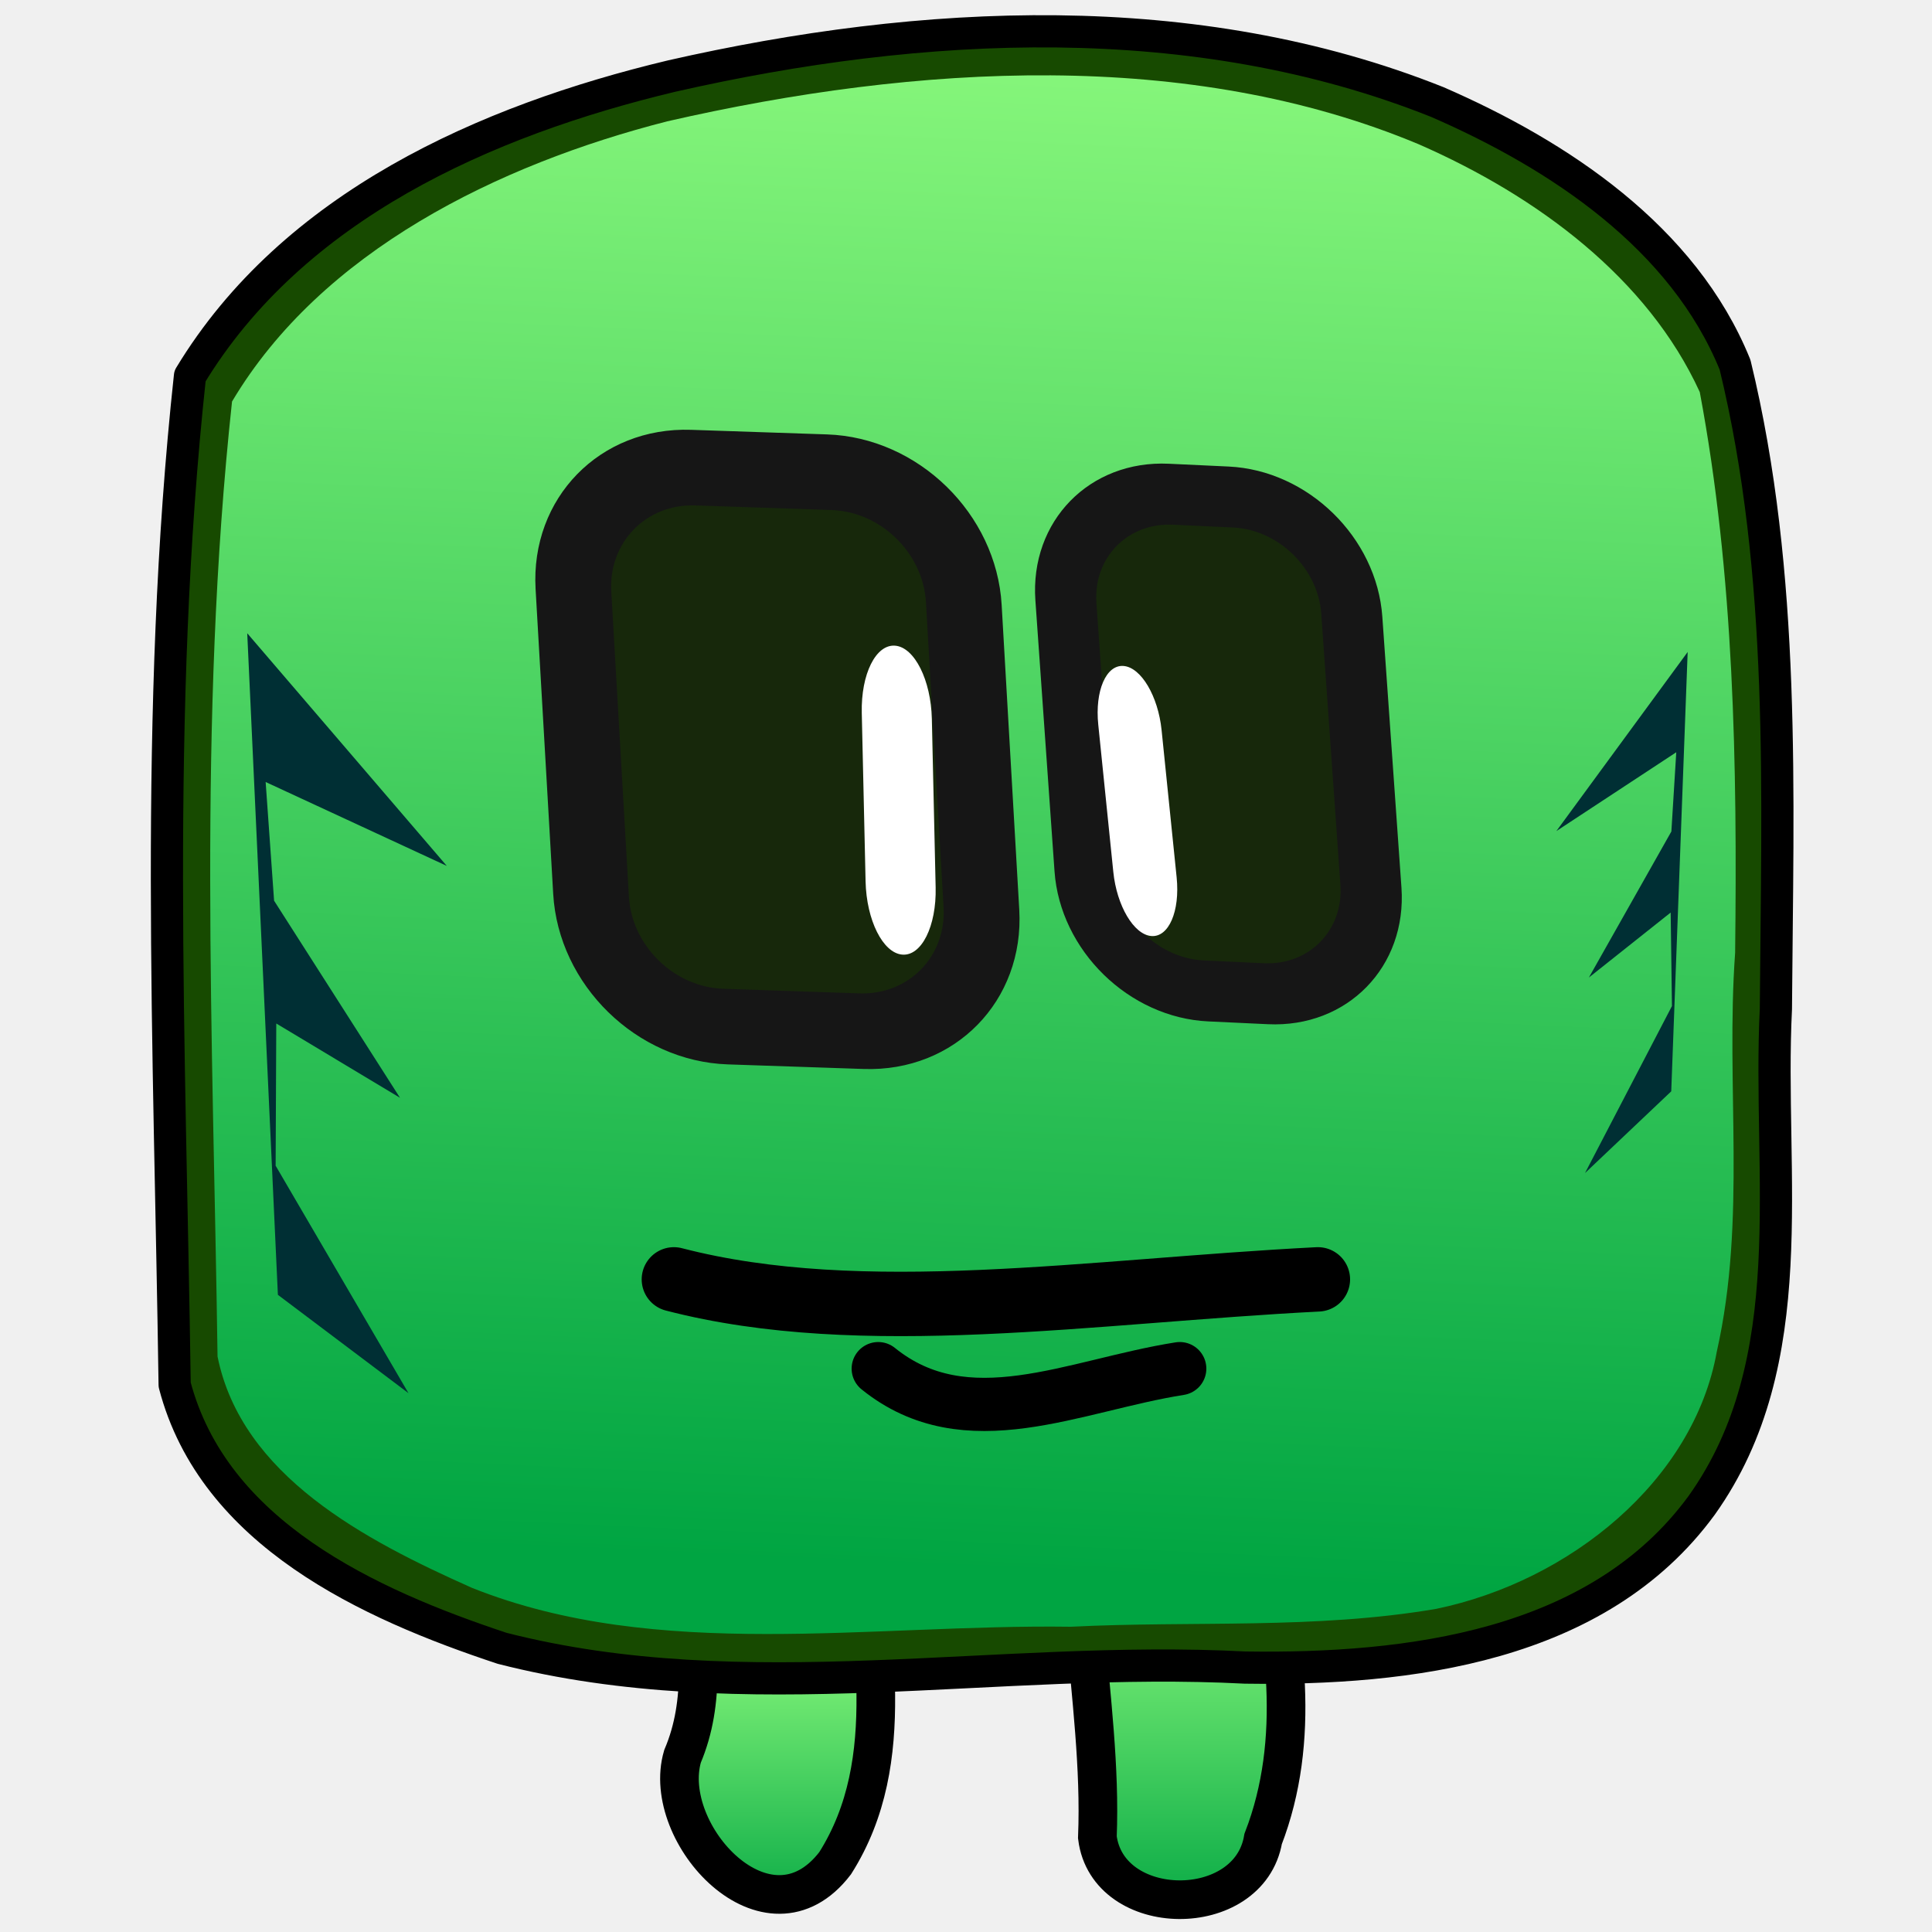
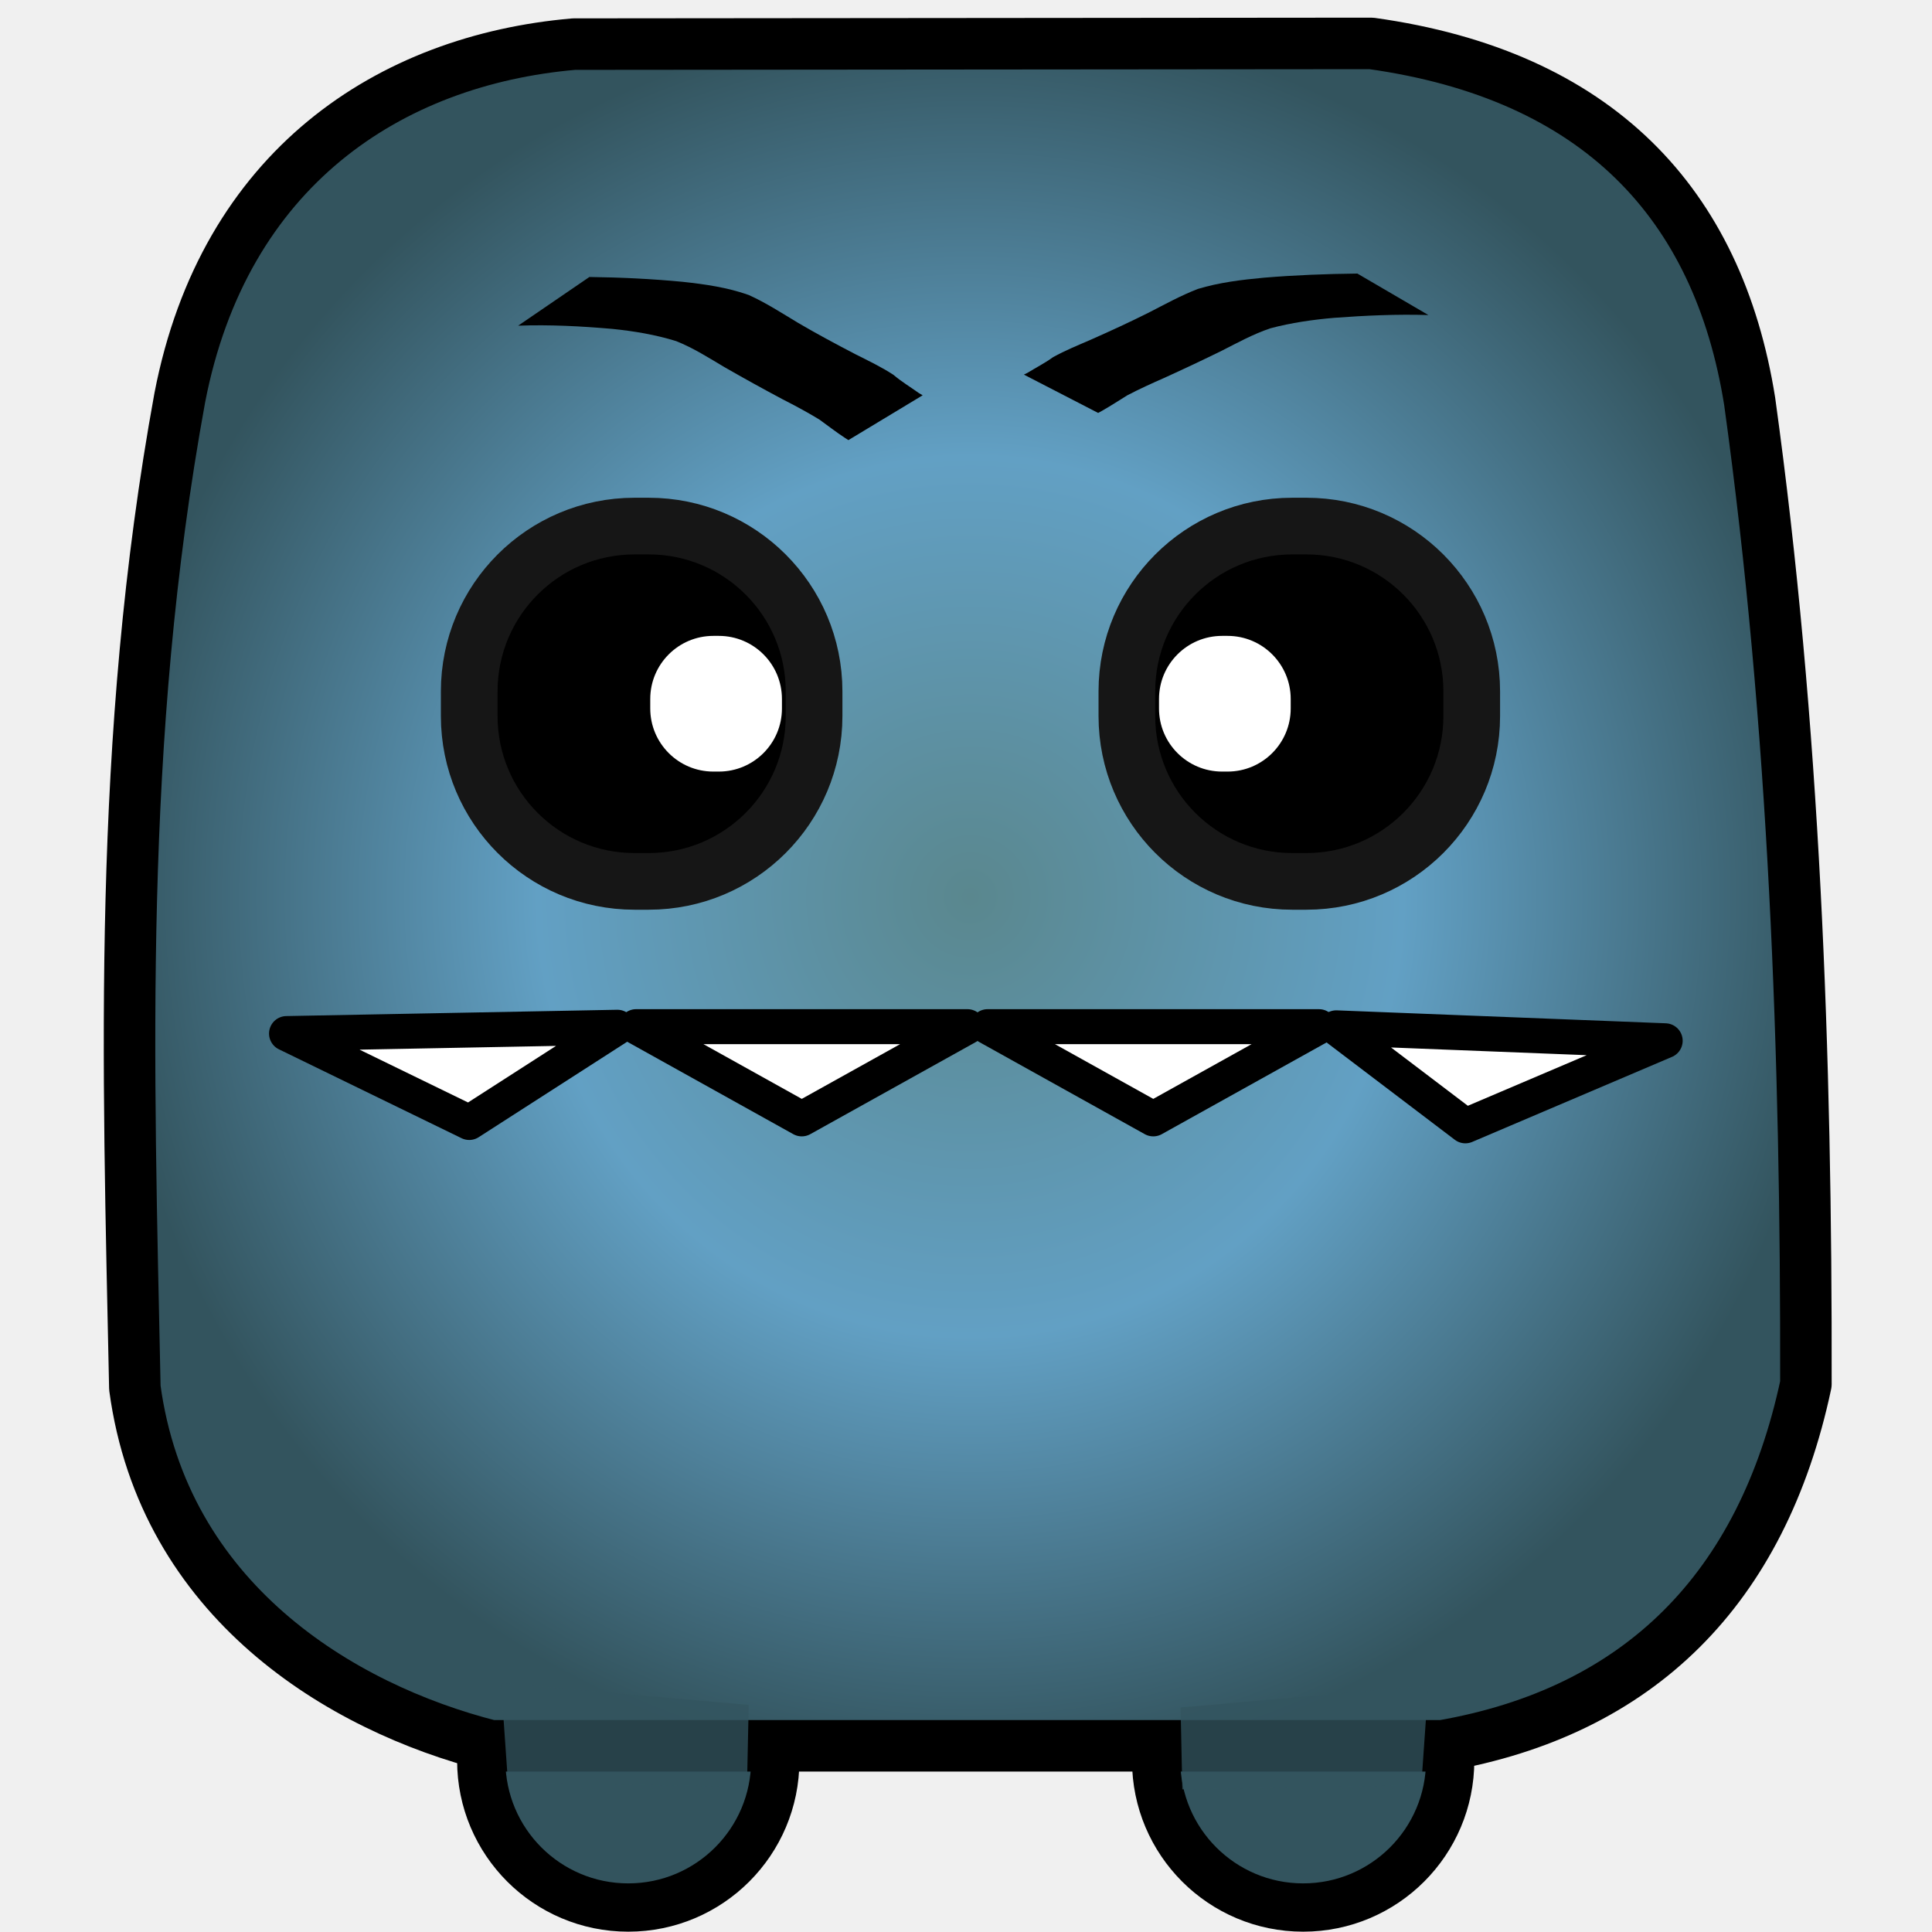
<svg xmlns="http://www.w3.org/2000/svg" xmlns:xlink="http://www.w3.org/1999/xlink" width="30" height="30" id="svg3486" version="1.1">
  <defs id="defs3488">
    <linearGradient id="linearGradient3801">
      <stop style="stop-color:#00a542;stop-opacity:1;" offset="0" id="stop3803" />
      <stop style="stop-color:#95ff81;stop-opacity:1;" offset="1" id="stop3805" />
    </linearGradient>
    <radialGradient xlink:href="#linearGradient4010" id="radialGradient4676" gradientUnits="userSpaceOnUse" gradientTransform="matrix(1,0,0,1.057362,0,13.66392)" cx="50.97" cy="-242.745" fx="50.97" fy="-242.745" r="11.324" />
    <linearGradient id="linearGradient4010">
      <stop style="stop-color:#000000;stop-opacity:1;" offset="0" id="stop4012" />
      <stop style="stop-color:#001e28;stop-opacity:1;" offset="1" id="stop4014" />
    </linearGradient>
-     <linearGradient xlink:href="#linearGradient3801" id="linearGradient3807" x1="16" y1="23" x2="17" y2="1" gradientUnits="userSpaceOnUse" gradientTransform="matrix(1.185495,0,0,1.185495,-2.325133,-0.8212249)" />
-     <linearGradient xlink:href="#linearGradient3801" id="linearGradient3815" x1="19" y1="32" x2="19" y2="26" gradientUnits="userSpaceOnUse" />
-     <linearGradient xlink:href="#linearGradient3801" id="linearGradient3817" x1="12" y1="32" x2="12" y2="27" gradientUnits="userSpaceOnUse" />
+     <linearGradient id="linearGradient6738">
+       <stop style="stop-color:#5a878e;stop-opacity:1;" offset="0" id="stop6740" />
+       <stop id="stop4136" offset="0.5" style="stop-color:#62a0c4;stop-opacity:1;" />
+       <stop style="stop-color:#33545e;stop-opacity:1;" offset="1" id="stop6742" />
+     </linearGradient>
+     <radialGradient xlink:href="#linearGradient6738" id="radialGradient3082" gradientUnits="userSpaceOnUse" gradientTransform="matrix(0.9255233,0,0,0.9407809,29.84545,0.8963526)" cx="-15.967" cy="15.971" fx="-15.967" fy="15.971" r="14.518" />
  </defs>
  <g id="layer1" transform="translate(0,-2)">
-     <path style="fill:url(#linearGradient3817);stroke:#000000;stroke-width:0.6;stroke-linecap:butt;stroke-linejoin:miter;stroke-opacity:1;fill-opacity:1;stroke-miterlimit:4;stroke-dasharray:none" d="m 10.988,23.987 c -0.88,1.678 0.338,3.571 -0.39,5.286 -0.351,1.201 1.326,3.023 2.37,1.659 1.023,-1.616 0.512,-3.57 0.446,-5.343 -0.12,-0.52 0.286,-1.34 -0.421,-1.602" id="path3001" />
-     <path style="fill:url(#linearGradient3815);stroke:#000000;stroke-width:0.6;stroke-linecap:butt;stroke-linejoin:miter;stroke-opacity:1;fill-opacity:1;stroke-miterlimit:4;stroke-dasharray:none" d="m 17.005,23.987 c -0.546,2.161 0.123,4.362 0.035,6.543 0.16,1.277 2.357,1.297 2.574,0.025 0.596,-1.543 0.345,-3.207 -0.036,-4.765 -0.064,-0.596 -0.332,-1.502 0.435,-1.802" id="path3003" />
-     <path style="fill:#174a00;fill-opacity:1;stroke:#000000;stroke-width:0.5;stroke-linecap:round;stroke-linejoin:round;stroke-miterlimit:4;stroke-opacity:1;stroke-dasharray:none;display:inline" d="M 2.95,7.839 C 2.387,13.042 2.638,18.282 2.712,23.502 c 0.605,2.31 3.013,3.406 5.085,4.093 3.785,0.967 7.695,0.098 11.537,0.299 2.53,0.036 5.476,-0.315 7.088,-2.517 1.605,-2.248 1.024,-5.132 1.154,-7.711 0.023,-3.336 0.16,-6.735 -0.634,-10.001 C 26.14,5.686 24.209,4.407 22.32,3.585 18.551,2.08 14.316,2.297 10.426,3.182 7.537,3.873 4.548,5.198 2.95,7.839 z" id="path4555" />
-     <path style="fill:url(#linearGradient3807);fill-opacity:1;stroke:none;display:inline" d="M 3.603,8.235 C 3.068,13.194 3.309,18.135 3.378,23.064 c 0.374,1.851 2.286,2.851 3.953,3.593 2.881,1.149 6.19,0.559 9.299,0.603 1.888,-0.095 3.791,0.044 5.673,-0.278 2.075,-0.43 3.998,-1.991 4.356,-3.997 0.464,-2.061 0.135,-4.125 0.284,-6.19 0.034,-2.922 -0.015,-5.862 -0.549,-8.707 C 25.583,6.317 23.872,5.047 22.032,4.241 18.47,2.75 14.246,2.995 10.361,3.884 7.734,4.555 4.992,5.899 3.603,8.235 z" id="path4557" />
-     <path id="path6661" d="m 3.839,11.833 3.099,3.613 -2.813,-1.303 0.131,1.843 1.955,3.06 -1.921,-1.153 -0.01,2.208 2.063,3.532 -2.028,-1.527 z" style="fill:#002f34;fill-opacity:1;stroke:none;display:inline" />
-     <rect ry="1.976" y="8.93" x="8.28" height="8.694" width="6.065" id="rect6665" style="fill:#17280b;fill-opacity:1;stroke:#161616;stroke-width:1.176;stroke-linecap:round;stroke-linejoin:round;stroke-miterlimit:4;stroke-opacity:1;stroke-dasharray:none;display:inline" transform="matrix(0.9994304,0.03374561,0.05767838,0.9983352,0,0)" />
-     <rect style="fill:#17280b;fill-opacity:1;stroke:#161616;stroke-width:0.949;stroke-linecap:round;stroke-linejoin:round;stroke-miterlimit:4;stroke-opacity:1;stroke-dasharray:none;display:inline" id="rect6667" width="4.444" height="7.732" x="15.82" y="8.873" ry="1.757" transform="matrix(0.9989026,0.04683518,0.07044247,0.9975158,0,0)" />
-     <rect style="fill:#ffffff;fill-opacity:1;stroke:none;display:inline" id="rect6669" width="1.092" height="4.798" x="13.161" y="10.849" ry="1.09" transform="matrix(0.9962877,0.08608593,0.02257061,0.9997453,0,0)" />
-     <rect ry="0.958" y="10.995" x="15.897" height="4.215" width="0.987" id="rect6671" style="fill:#ffffff;fill-opacity:1;stroke:none;display:inline" transform="matrix(0.9963281,0.08561694,0.1016569,0.9948195,0,0)" />
-     <path style="fill:#002f34;fill-opacity:1;stroke:none;display:inline" d="m 26.206,12.124 -2.039,2.781 1.862,-1.224 -0.076,1.23 -1.281,2.268 1.27,-1.009 0.02,1.452 -1.35,2.593 1.339,-1.269 z" id="path4305" />
-     <path style="fill:none;stroke:#000000;stroke-width:1px;stroke-linecap:round;stroke-linejoin:round;stroke-opacity:1" d="m 10.464,21.866 c 2.933,0.761 6.475,0.179 10,-10e-5" id="path3819" />
-     <path id="path3838" d="m 13.637,23.252 c 1.373,1.109 3.032,0.26 4.682,-1.45e-4" style="fill:none;stroke:#000000;stroke-width:0.826px;stroke-linecap:round;stroke-linejoin:round;stroke-opacity:1" />
+     <rect style="fill:#33545e;fill-opacity:1;stroke:#000000;stroke-width:0.75;stroke-linecap:round;stroke-linejoin:round;stroke-miterlimit:4;stroke-opacity:1;stroke-dasharray:none;display:inline" id="rect4069" width="7.595" height="4.565" x="-31.62" y="7.473" ry="2.282" transform="matrix(0,-1,1,0,0,0)" />
+     <rect ry="2.282" y="17.953" x="-31.62" height="4.565" width="7.595" id="rect4206" style="fill:#33545e;fill-opacity:1;stroke:#000000;stroke-width:0.75;stroke-linecap:round;stroke-linejoin:round;stroke-miterlimit:4;stroke-opacity:1;stroke-dasharray:none;display:inline" transform="matrix(0,-1,1,0,0,0)" />
+     <path id="path4123" d="M 8.912,2.685 C 6.05,2.933 3.48,4.614 2.792,8.174 1.818,13.502 1.989,18.517 2.094,23.55 c 0.447,3.298 3.19,4.966 5.527,5.559 l 14.777,0 C 25.448,28.578 27.363,26.678 28.042,23.491 28.051,18.362 27.865,13.261 27.169,8.233 26.677,5.147 24.8,3.164 21.293,2.674 z" style="fill:url(#radialGradient3082);fill-opacity:1;stroke:#000000;stroke-width:0.8;stroke-linecap:round;stroke-linejoin:round;stroke-miterlimit:4;stroke-opacity:1;stroke-dasharray:none;display:inline" />
+     <rect style="fill:#000000;fill-opacity:1;stroke:#161616;stroke-width:0.88;stroke-linecap:round;stroke-linejoin:round;stroke-miterlimit:4;stroke-opacity:1;stroke-dasharray:none;display:inline" id="rect6734" width="5.355" height="5.517" x="7.286" y="10.169" ry="2.567" />
+     <rect ry="2.567" y="10.169" x="17.498" height="5.517" width="5.355" id="rect6736" style="fill:#000000;fill-opacity:1;stroke:#161616;stroke-width:0.88;stroke-linecap:round;stroke-linejoin:round;stroke-miterlimit:4;stroke-opacity:1;stroke-dasharray:none;display:inline" />
+     <path style="fill:#000000;fill-opacity:1;stroke:none" id="path4370" d="m 9.152,6.301 c 0.483,0.006 0.966,0.029 1.447,0.075 0.348,0.037 0.7,0.088 1.028,0.205 0.268,0.121 0.515,0.282 0.765,0.432 0.293,0.172 0.592,0.332 0.894,0.489 0.198,0.1 0.403,0.197 0.588,0.319 0.124,0.105 0.263,0.189 0.395,0.283 0.019,0.011 0.039,0.022 0.058,0.034 0,0 -1.153,0.696 -1.153,0.696 l 0,0 c -0.021,-0.013 -0.041,-0.027 -0.062,-0.04 C 12.978,8.706 12.853,8.608 12.722,8.514 12.537,8.401 12.344,8.298 12.15,8.199 11.848,8.038 11.549,7.873 11.253,7.703 11.008,7.558 10.767,7.403 10.5,7.297 10.179,7.197 9.843,7.141 9.507,7.107 9.022,7.065 8.534,7.039 8.046,7.057 c 0,0 1.106,-0.756 1.106,-0.756 z" />
+     <path d="m 21.074,6.248 c -0.483,0.005 -0.966,0.024 -1.447,0.064 -0.348,0.032 -0.7,0.075 -1.028,0.175 -0.268,0.104 -0.515,0.241 -0.765,0.369 -0.293,0.147 -0.592,0.284 -0.894,0.418 -0.198,0.086 -0.403,0.169 -0.588,0.272 -0.124,0.09 -0.263,0.161 -0.395,0.242 -0.019,0.01 -0.039,0.019 -0.058,0.029 0,0 1.153,0.595 1.153,0.595 l 0,0 c 0.021,-0.011 0.041,-0.023 0.062,-0.034 0.134,-0.076 0.26,-0.159 0.39,-0.239 0.185,-0.097 0.378,-0.185 0.572,-0.27 0.302,-0.137 0.601,-0.278 0.898,-0.424 0.244,-0.124 0.485,-0.257 0.752,-0.347 0.321,-0.086 0.657,-0.134 0.993,-0.163 0.486,-0.036 0.974,-0.058 1.461,-0.043 0,0 -1.106,-0.646 -1.106,-0.646 z" id="path4394" style="fill:#000000;fill-opacity:1;stroke:none" />
+     <path id="path4291" d="m 7.78,28.135 0.108,1.546 3.711,0.064 0.027,-1.271 z" style="opacity:0.772;fill:#33545e;fill-opacity:1;stroke:none" />
+     <path style="opacity:0.772;fill:#33545e;fill-opacity:1;stroke:none" d="m 22.178,28.175 -0.108,1.546 -3.711,0.064 -0.027,-1.271 z" id="path4293" />
+     <path style="fill:#ffffff;fill-opacity:1;stroke:#000000;stroke-width:0.543;stroke-linecap:round;stroke-linejoin:round;stroke-miterlimit:4;stroke-opacity:1;stroke-dasharray:none" d="m 4.449,18.049 2.837,1.381 2.301,-1.479 z" id="path3861" />
+     <path id="path3863" d="m 9.877,17.942 2.573,1.432 2.573,-1.432 z" style="fill:#ffffff;fill-opacity:1;stroke:#000000;stroke-width:0.543;stroke-linecap:round;stroke-linejoin:round;stroke-miterlimit:4;stroke-opacity:1;stroke-dasharray:none" />
+     <path id="path3865" d="m 15.335,17.942 2.573,1.432 2.573,-1.432 z" style="fill:#ffffff;fill-opacity:1;stroke:#000000;stroke-width:0.543;stroke-linecap:round;stroke-linejoin:round;stroke-miterlimit:4;stroke-opacity:1;stroke-dasharray:none" />
+     <path style="fill:#ffffff;fill-opacity:1;stroke:#000000;stroke-width:0.543;stroke-linecap:round;stroke-linejoin:round;stroke-miterlimit:4;stroke-opacity:1;stroke-dasharray:none" d="m 20.749,17.96 2.005,1.522 3.103,-1.321 z" id="path3867" />
+     <rect ry="0.98" y="11.874" x="10.097" height="2.107" width="2.045" id="rect3877" style="fill:#ffffff;fill-opacity:1;stroke:none;display:inline" />
+     <rect style="fill:#ffffff;fill-opacity:1;stroke:none;display:inline" id="rect3879" width="2.045" height="2.107" x="17.997" y="11.874" ry="0.98" />
  </g>
</svg>
